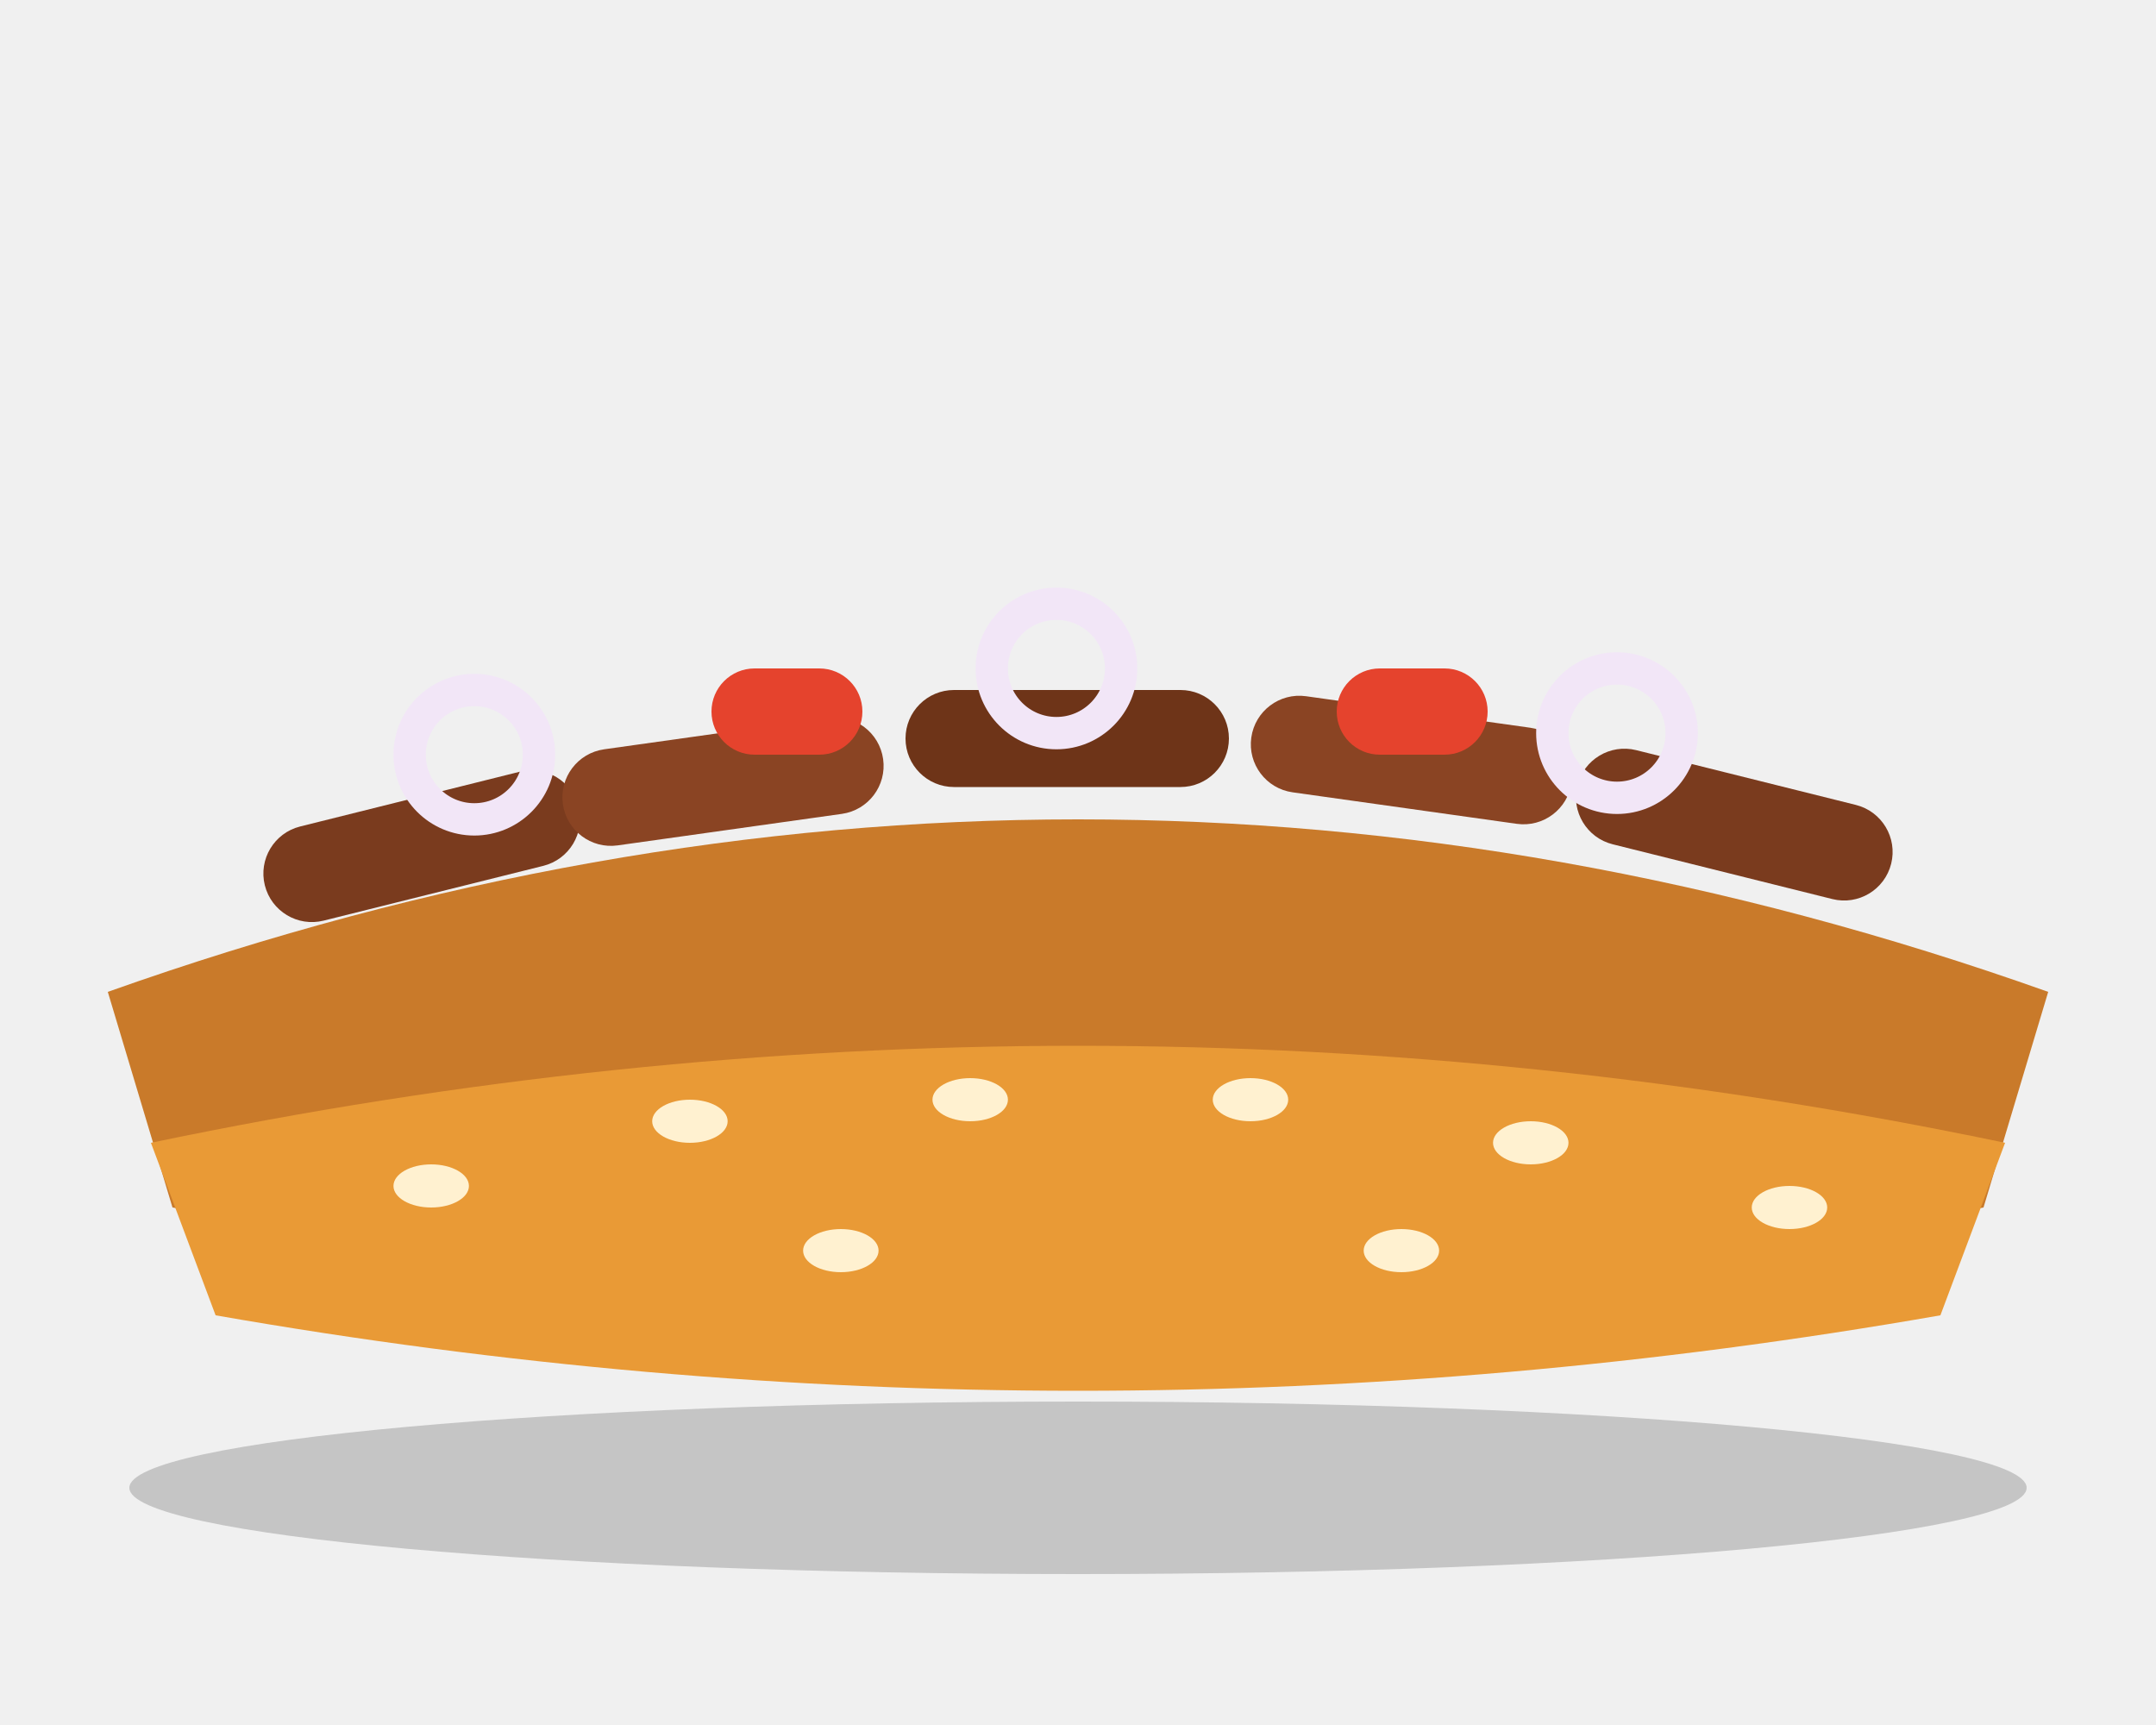
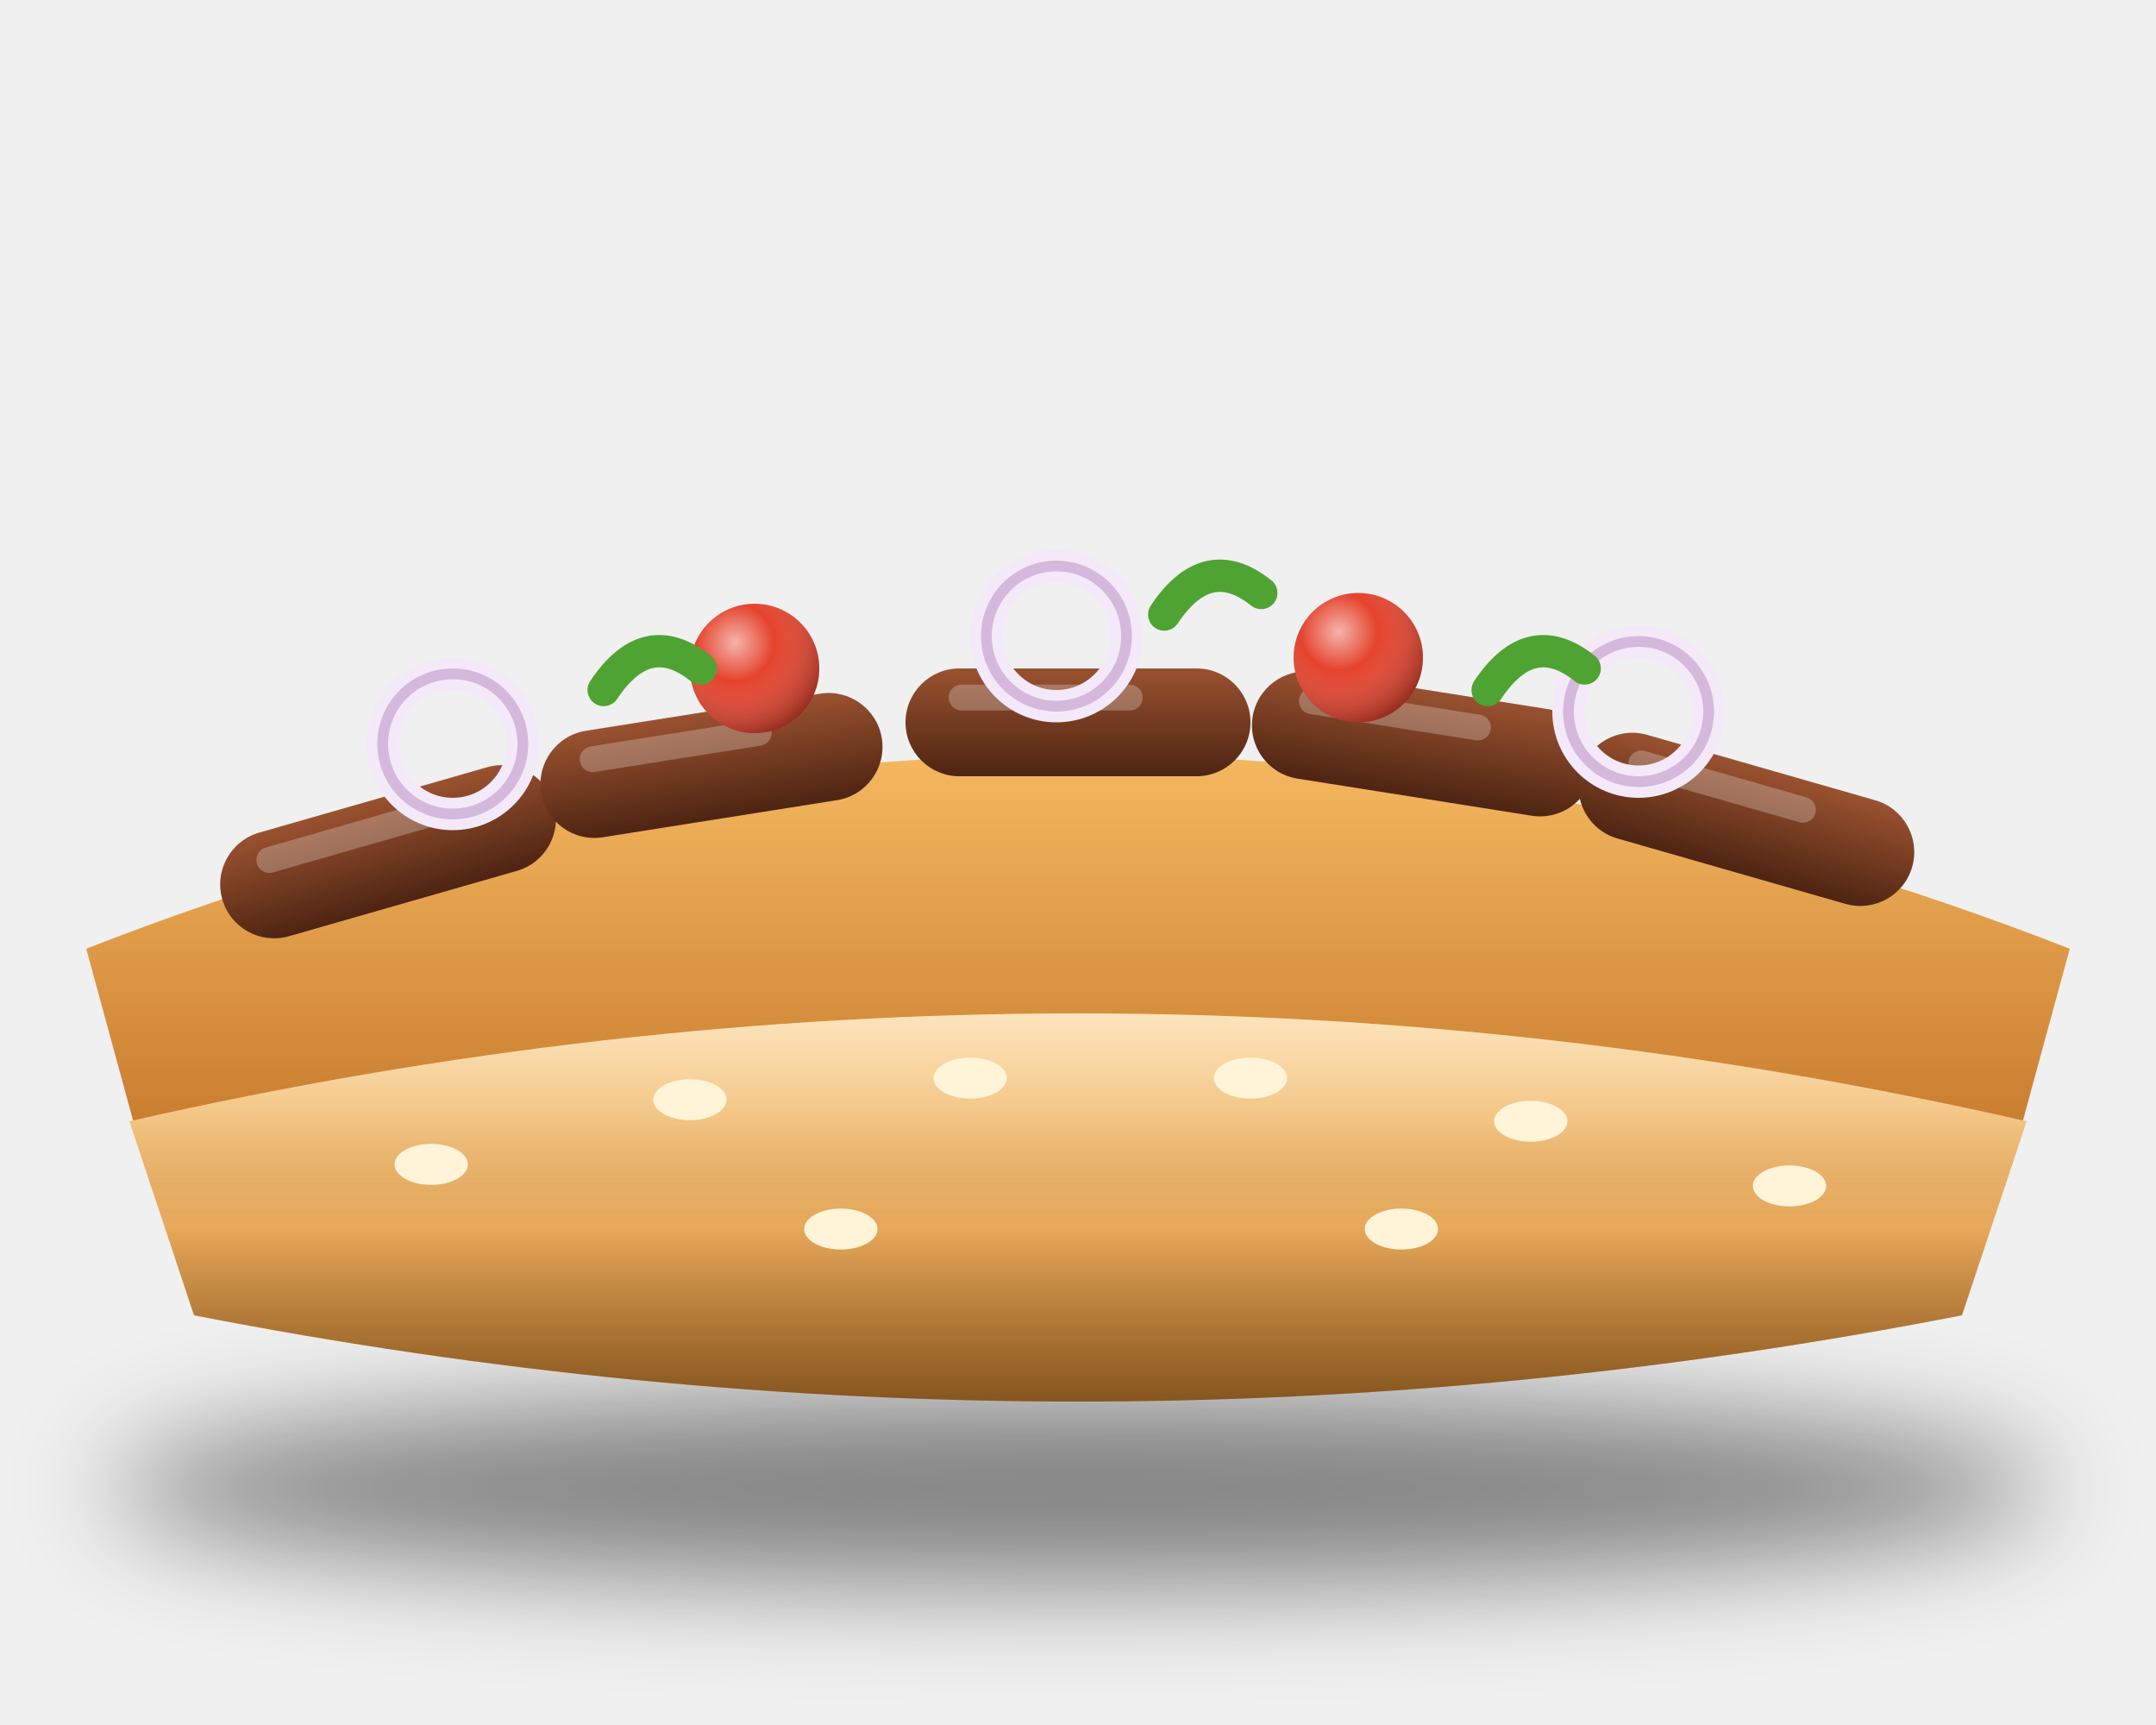
<svg xmlns="http://www.w3.org/2000/svg" viewBox="0 0 200 160">
-   <ellipse cx="100" cy="138" rx="88" ry="8" fill="#000" fill-opacity=".18" />
-   <path d="M10 92 Q100 60 190 92 L184 112 Q100 128 16 112 Z" fill="#C97A2A" />
-   <rect x="24" y="74" width="30" height="9" rx="4.5" fill="#7A3B1E" transform="rotate(-14 39 78)" />
-   <rect x="52" y="68" width="30" height="9" rx="4.5" fill="#8A4423" transform="rotate(-8 67 72)" />
-   <rect x="84" y="64" width="30" height="9" rx="4.5" fill="#6E3418" transform="rotate(0 99 68)" />
-   <rect x="116" y="66" width="30" height="9" rx="4.5" fill="#8A4423" transform="rotate(8 131 70)" />
-   <rect x="146" y="72" width="30" height="9" rx="4.5" fill="#7A3B1E" transform="rotate(14 161 76)" />
-   <circle cx="44" cy="70" r="6" fill="none" stroke="#F2E6F7" stroke-width="3" />
-   <circle cx="98" cy="62" r="6" fill="none" stroke="#F2E6F7" stroke-width="3" />
-   <circle cx="150" cy="68" r="6" fill="none" stroke="#F2E6F7" stroke-width="3" />
-   <rect x="66" y="62" width="14" height="8" rx="4" fill="#E5432D" />
-   <rect x="124" y="62" width="14" height="8" rx="4" fill="#E5432D" />
-   <path d="M14 106 Q100 88 186 106 L180 122 Q100 136 20 122 Z" fill="#E99A36" />
-   <ellipse cx="40" cy="110" rx="3.5" ry="2" fill="#FFF1D0" />
-   <ellipse cx="64" cy="104" rx="3.5" ry="2" fill="#FFF1D0" />
-   <ellipse cx="90" cy="102" rx="3.5" ry="2" fill="#FFF1D0" />
-   <ellipse cx="116" cy="102" rx="3.5" ry="2" fill="#FFF1D0" />
-   <ellipse cx="142" cy="106" rx="3.5" ry="2" fill="#FFF1D0" />
-   <ellipse cx="166" cy="112" rx="3.5" ry="2" fill="#FFF1D0" />
-   <ellipse cx="78" cy="116" rx="3.5" ry="2" fill="#FFF1D0" />
-   <ellipse cx="130" cy="116" rx="3.5" ry="2" fill="#FFF1D0" />
+   <defs>
+     <filter id="blur" x="-30%" y="-80%" width="160%" height="260%">
+       <feGaussianBlur stdDeviation="5" />
+     </filter>
+     <filter id="soft" x="-20%" y="-20%" width="140%" height="140%">
+       <feGaussianBlur stdDeviation="1.1" />
+     </filter>
+     <linearGradient id="cylH" x1="0" y1="0" x2="0" y2="1">
+       <stop offset="0" stop-color="#fff" stop-opacity=".42" />
+       <stop offset=".28" stop-color="#fff" stop-opacity=".1" />
+       <stop offset=".55" stop-color="#000" stop-opacity="0" />
+       <stop offset="1" stop-color="#000" stop-opacity=".38" />
+     </linearGradient>
+     <linearGradient id="cylV" x1="0" y1="0" x2="1" y2="0">
+       <stop offset="0" stop-color="#000" stop-opacity=".32" />
+       <stop offset=".22" stop-color="#fff" stop-opacity=".28" />
+       <stop offset=".42" stop-color="#fff" stop-opacity="0" />
+       <stop offset="1" stop-color="#000" stop-opacity=".4" />
+     </linearGradient>
+     <radialGradient id="dome" cx=".32" cy=".28" r=".85">
+       <stop offset="0" stop-color="#fff" stop-opacity=".55" />
+       <stop offset=".35" stop-color="#fff" stop-opacity="0" />
+       <stop offset="1" stop-color="#000" stop-opacity=".35" />
+     </radialGradient>
+     <radialGradient id="ball" cx=".35" cy=".3" r=".75">
+       <stop offset="0" stop-color="#fff" stop-opacity=".6" />
+       <stop offset=".4" stop-color="#fff" stop-opacity="0" />
+       <stop offset="1" stop-color="#000" stop-opacity=".35" />
+     </radialGradient>
+     <linearGradient id="bun" x1="0" y1="0" x2="0" y2="1">
+       <stop offset="0" stop-color="#F4B860" />
+       <stop offset="1" stop-color="#B9661C" />
+     </linearGradient>
+     <linearGradient id="bunLight" x1="0" y1="0" x2="0" y2="1">
+       <stop offset="0" stop-color="#FBD08C" />
+       <stop offset="1" stop-color="#D88A33" />
+     </linearGradient>
+     <linearGradient id="sausage" x1="0" y1="0" x2="0" y2="1">
+       <stop offset="0" stop-color="#E5684A" />
+       <stop offset=".5" stop-color="#B8391F" />
+       <stop offset="1" stop-color="#7E2414" />
+     </linearGradient>
+     <linearGradient id="meat" x1="0" y1="0" x2="0" y2="1">
+       <stop offset="0" stop-color="#9A5230" />
+       <stop offset="1" stop-color="#4E2412" />
+     </linearGradient>
+     <linearGradient id="tortilla" x1="0" y1="0" x2="0" y2="1">
+       <stop offset="0" stop-color="#F6D696" />
+       <stop offset=".55" stop-color="#E2AE5E" />
+       <stop offset="1" stop-color="#B57A34" />
+     </linearGradient>
+     <linearGradient id="tandir" x1="0" y1="0" x2="0" y2="1">
+       <stop offset="0" stop-color="#EBB86A" />
+       <stop offset=".55" stop-color="#C98A3C" />
+       <stop offset="1" stop-color="#8E5420" />
+     </linearGradient>
+     <radialGradient id="hole" cx=".5" cy=".5" r=".55">
+       <stop offset="0" stop-color="#2E140A" />
+       <stop offset=".7" stop-color="#5E2C14" />
+       <stop offset="1" stop-color="#8A4A24" />
+     </radialGradient>
+     <linearGradient id="cheese" x1="0" y1="0" x2="0" y2="1">
+       <stop offset="0" stop-color="#FFD84D" />
+       <stop offset="1" stop-color="#F0A500" />
+     </linearGradient>
+     <linearGradient id="lettuce" x1="0" y1="0" x2="0" y2="1">
+       <stop offset="0" stop-color="#8ED15A" />
+       <stop offset="1" stop-color="#3E8E26" />
+     </linearGradient>
+     <linearGradient id="tomato" x1="0" y1="0" x2="0" y2="1">
+       <stop offset="0" stop-color="#FF6A4D" />
+       <stop offset="1" stop-color="#C4281A" />
+     </linearGradient>
+     <linearGradient id="red" x1="0" y1="0" x2="1" y2="0">
+       <stop offset="0" stop-color="#A3140F" />
+       <stop offset=".3" stop-color="#F0392C" />
+       <stop offset=".5" stop-color="#D7261E" />
+       <stop offset="1" stop-color="#8E120C" />
+     </linearGradient>
+     <linearGradient id="fry" x1="0" y1="0" x2="1" y2="0">
+       <stop offset="0" stop-color="#E9A100" />
+       <stop offset=".4" stop-color="#FFE07A" />
+       <stop offset="1" stop-color="#E39A00" />
+     </linearGradient>
+     <radialGradient id="crispy" cx=".35" cy=".3" r=".8">
+       <stop offset="0" stop-color="#F2A452" />
+       <stop offset=".6" stop-color="#C46A26" />
+       <stop offset="1" stop-color="#8A4214" />
+     </radialGradient>
+   </defs>
+   <ellipse cx="100" cy="138" rx="90" ry="9" fill="#000" opacity="0.45" filter="url(#blur)" />
+   <path d="M8 88 Q100 52 192 88 L186 110 Q100 126 14 110 Z" fill="url(#bun)" />
+   <g transform="rotate(-16 36 79)">
+     <rect x="20" y="74" width="32" height="10" rx="5" fill="url(#meat)" />
+     <rect x="24" y="75.5" width="18" height="2.4" rx="1.2" fill="#fff" opacity=".25" />
+   </g>
+   <g transform="rotate(-9 66 71)">
+     <rect x="50" y="66" width="32" height="10" rx="5" fill="url(#meat)" />
+     <rect x="54" y="67.5" width="18" height="2.4" rx="1.2" fill="#fff" opacity=".25" />
+   </g>
+   <g transform="rotate(0 100 67)">
+     <rect x="84" y="62" width="32" height="10" rx="5" fill="url(#meat)" />
+     <rect x="88" y="63.5" width="18" height="2.4" rx="1.2" fill="#fff" opacity=".25" />
+   </g>
+   <g transform="rotate(9 132 69)">
+     <rect x="116" y="64" width="32" height="10" rx="5" fill="url(#meat)" />
+     <rect x="120" y="65.5" width="18" height="2.4" rx="1.2" fill="#fff" opacity=".25" />
+   </g>
+   <g transform="rotate(16 162 76)">
+     <rect x="146" y="71" width="32" height="10" rx="5" fill="url(#meat)" />
+     <rect x="150" y="72.5" width="18" height="2.4" rx="1.2" fill="#fff" opacity=".25" />
+   </g>
+   <circle cx="42" cy="69" r="6.5" fill="none" stroke="#F4E9F8" stroke-width="3" />
+   <circle cx="42" cy="69" r="6.5" fill="none" stroke="#B48AC0" stroke-width="1" opacity=".5" />
+   <circle cx="98" cy="59" r="6.5" fill="none" stroke="#F4E9F8" stroke-width="3" />
+   <circle cx="98" cy="59" r="6.5" fill="none" stroke="#B48AC0" stroke-width="1" opacity=".5" />
+   <circle cx="152" cy="66" r="6.5" fill="none" stroke="#F4E9F8" stroke-width="3" />
+   <circle cx="152" cy="66" r="6.5" fill="none" stroke="#B48AC0" stroke-width="1" opacity=".5" />
+   <circle cx="70" cy="62" r="6" fill="#E5432D" />
+   <circle cx="70" cy="62" r="6" fill="url(#ball)" />
+   <circle cx="126" cy="61" r="6" fill="#E5432D" />
+   <circle cx="126" cy="61" r="6" fill="url(#ball)" />
+   <path d="M56 64 q4 -6 9 -2" stroke="#4FA332" stroke-width="3" fill="none" stroke-linecap="round" />
+   <path d="M108 57 q4 -6 9 -2" stroke="#4FA332" stroke-width="3" fill="none" stroke-linecap="round" />
+   <path d="M138 64 q4 -6 9 -2" stroke="#4FA332" stroke-width="3" fill="none" stroke-linecap="round" />
+   <path d="M12 104 Q100 84 188 104 L182 122 Q100 138 18 122 Z" fill="url(#bunLight)" />
+   <path d="M12 104 Q100 84 188 104 L182 122 Q100 138 18 122 Z" fill="url(#cylH)" />
+   <ellipse cx="40" cy="108" rx="3.4" ry="1.9" fill="#FFF3D8" />
+   <ellipse cx="64" cy="102" rx="3.4" ry="1.9" fill="#FFF3D8" />
+   <ellipse cx="90" cy="100" rx="3.4" ry="1.9" fill="#FFF3D8" />
+   <ellipse cx="116" cy="100" rx="3.4" ry="1.9" fill="#FFF3D8" />
+   <ellipse cx="142" cy="104" rx="3.4" ry="1.9" fill="#FFF3D8" />
+   <ellipse cx="166" cy="110" rx="3.4" ry="1.9" fill="#FFF3D8" />
+   <ellipse cx="78" cy="114" rx="3.4" ry="1.9" fill="#FFF3D8" />
+   <ellipse cx="130" cy="114" rx="3.4" ry="1.9" fill="#FFF3D8" />
</svg>
